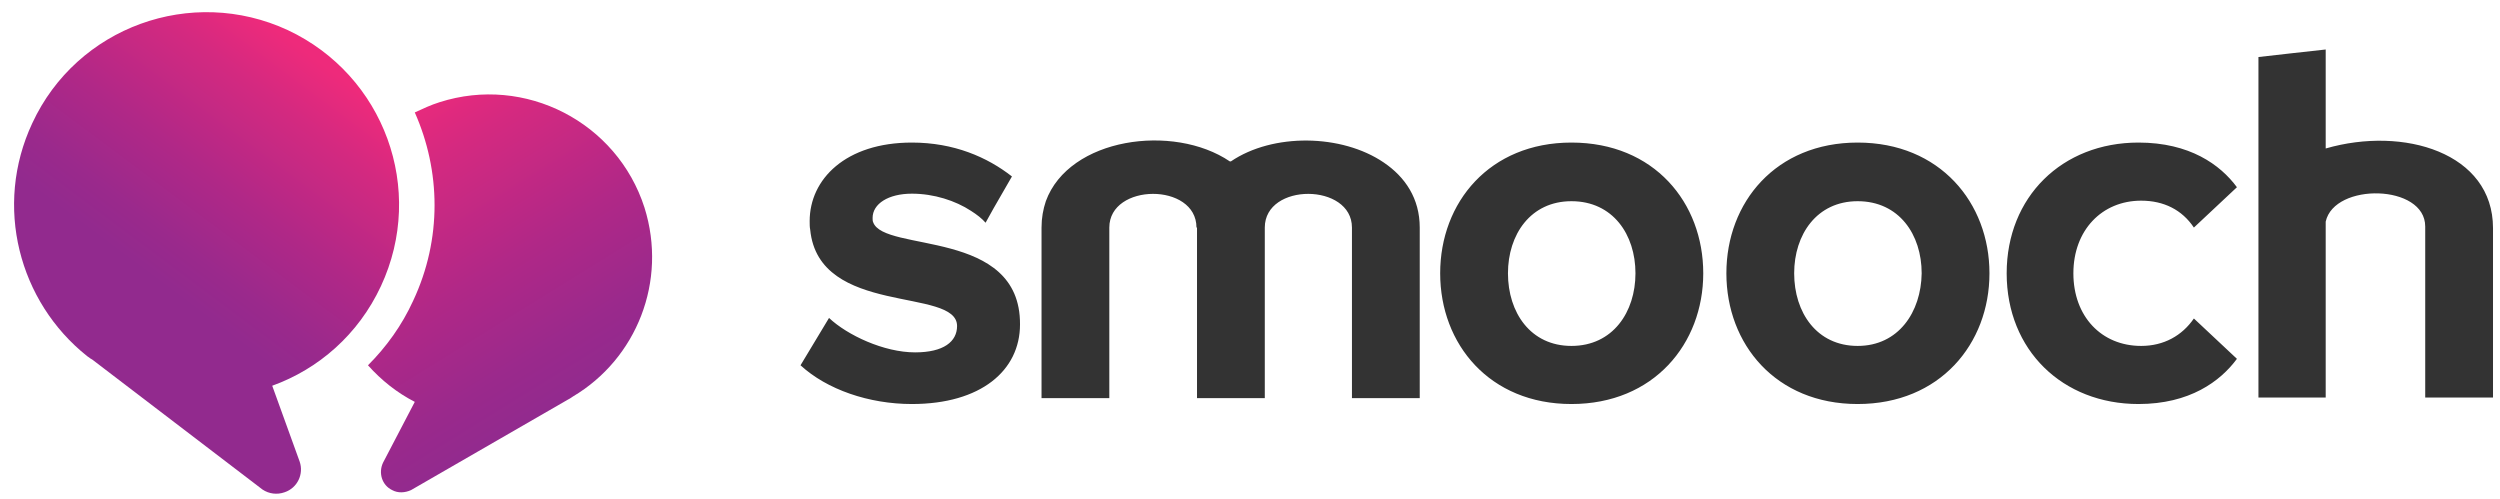
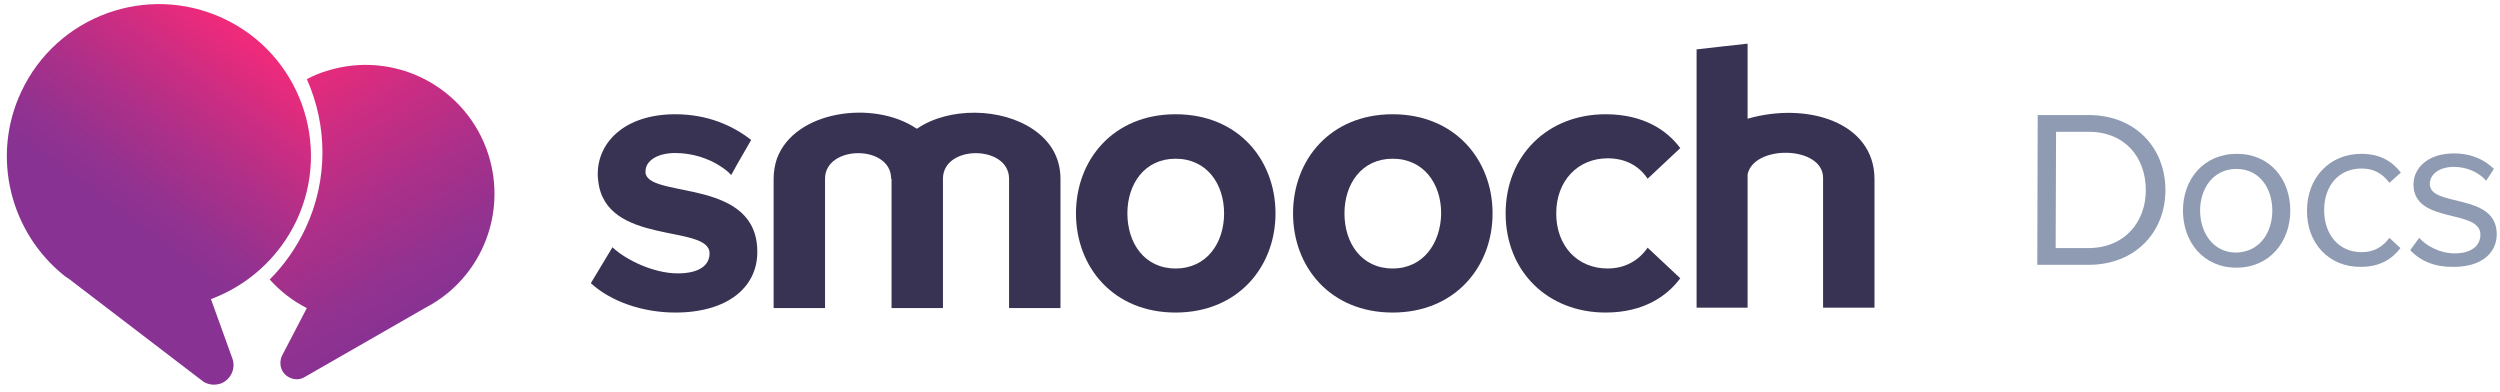
- <svg xmlns="http://www.w3.org/2000/svg" viewBox="0 0 464.7 92.7">
-   <linearGradient id="a" gradientUnits="userSpaceOnUse" x1="-5514.015" y1="-3.127" x2="-5471.149" y2="54.186" gradientTransform="matrix(-1 0 0 1 -5439.42 0)">
-     <stop offset=".291" stop-color="#EE2A7B" />
-     <stop offset=".442" stop-color="#D42980" />
-     <stop offset=".699" stop-color="#B02887" />
-     <stop offset=".892" stop-color="#9A298C" />
-     <stop offset="1" stop-color="#922A8E" />
-   </linearGradient>
-   <path fill="url(#a)" d="M6 22.9C14.3 5 35.6-2.7 53.5 5.6 71.4 14 79.2 35.2 70.8 53.2c-4.2 9-11.6 15.4-20.2 18.5l5.1 14.1c.8 2.3-.4 4.9-2.8 5.7-1.4.5-2.9.3-4.1-.5L17.1 66.8c-.1 0-.1-.1-.2-.1l-.7-.5C3.5 56.1-1.2 38.3 6 22.9z" />
-   <linearGradient id="b" gradientUnits="userSpaceOnUse" x1="103.151" y1="75.487" x2="61.036" y2="7.558">
-     <stop offset="0" stop-color="#922A8E" />
-     <stop offset=".121" stop-color="#9A298C" />
-     <stop offset=".341" stop-color="#B02887" />
-     <stop offset=".63" stop-color="#D42980" />
-     <stop offset=".801" stop-color="#EE2A7B" />
-   </linearGradient>
-   <path fill="url(#b)" d="M119.8 38.6C114.7 22.7 97.6 13.9 81.7 19c-1.6.5-3.1 1.2-4.6 1.9 4.8 10.8 5.1 23.5-.3 35-2.1 4.6-5 8.6-8.4 12 2.5 2.8 5.4 5.1 8.7 6.8L71.2 86c-.9 1.9-.2 4.2 1.7 5.1 1.1.6 2.4.5 3.5 0l29.3-16.9c.1 0 .1-.1.2-.1l.6-.4c11.8-7 17.6-21.4 13.3-35.1z" />
-   <g fill="#333">
-     <path d="M162.3 41.3c-.1-.2-.1-.5-.1-.8 0-2.6 2.9-4.5 7.3-4.5 4.1 0 8.1 1.3 11 3.2 1.1.7 2 1.4 2.7 2.2l1.5-2.7 3.4-5.9c-4.6-3.6-10.8-6.3-18.6-6.3-12.3 0-19 6.8-19 14.6 0 .6 0 1.1.1 1.6 1.6 16.2 27.3 10.6 27.3 17.9 0 2.9-2.5 4.9-7.8 4.9-5.8 0-12.6-3.2-16-6.4l-5.3 8.8c4.9 4.5 12.7 7.2 20.7 7.2 12.8 0 20.1-6.2 20.1-14.8.1-17.9-25.3-13.3-27.3-19zM257.2 30.2c-7.8-5.3-20.6-5.5-28.4-.2h-.1-.1c-10.5-7.1-29.9-4.4-34.2 7.4-.5 1.5-.8 3.1-.8 4.9V74h12.6V42.3c0-8.3 16.2-8.4 16.2 0h.1V74h12.6V42.3c0-8.4 16.2-8.3 16.2 0V74h12.6V42.3c0-5.4-2.7-9.4-6.7-12.1zM398 37.3c4.2 0 7.6 1.7 9.8 5l8-7.5c-3.1-4.2-8.8-8.3-18.3-8.3-14.2 0-24.5 10.1-24.5 24.3 0 14.3 10.4 24.3 24.5 24.3 9.5 0 15.2-4.2 18.3-8.4l-8-7.5c-2.2 3.2-5.6 5.1-9.8 5.1-7.4 0-12.6-5.5-12.6-13.5s5.3-13.5 12.6-13.5zM432.3 27.6V9.2c-3.8.4-8 .9-12.5 1.4V73.9h12.5V41.2c1.6-7.3 18.5-7 18.5.9v31.8h12.6V42.4c0-14-16.6-19-31.1-14.8zM292.1 26.5c-15.2 0-24.4 11.1-24.4 24.3s9.2 24.3 24.4 24.3c15.3 0 24.5-11.2 24.5-24.3s-9.1-24.3-24.5-24.3zm0 37.8c-7.6 0-11.8-6.2-11.8-13.5 0-7.2 4.2-13.4 11.8-13.4 7.7 0 11.9 6.2 11.9 13.4s-4.2 13.5-11.9 13.5zM345.3 26.5c-15.2 0-24.4 11.1-24.4 24.3s9.2 24.3 24.4 24.3c15.3 0 24.5-11.2 24.5-24.3s-9.2-24.3-24.5-24.3zm0 37.8c-7.6 0-11.8-6.2-11.8-13.5 0-7.2 4.2-13.4 11.8-13.4 7.7 0 11.9 6.2 11.9 13.4-.1 7.2-4.3 13.5-11.9 13.5z" />
+ <svg xmlns="http://www.w3.org/2000/svg" version="1.1" id="Layer_1" x="0px" y="0px" viewBox="0 0 612.7 96" style="enable-background:new 0 0 612.7 96;" xml:space="preserve">
+   <style type="text/css">
+ 	.st0{fill:url(#SVGID_1_);}
+ 	.st1{fill:url(#SVGID_2_);}
+ 	.st2{fill:#383352;}
+ 	.st3{fill:#8E9BB2;}
+ </style>
+   <g>
+     <g>
+       <linearGradient id="SVGID_1_" gradientUnits="userSpaceOnUse" x1="-5672.061" y1="102.606" x2="-5627.396" y2="42.888" gradientTransform="matrix(-1 0 0 -1 -5595.42 98)">
+         <stop offset="0.291" style="stop-color:#EE2A7B" />
+         <stop offset="0.485" style="stop-color:#CB2D82" />
+         <stop offset="0.722" style="stop-color:#A7308A" />
+         <stop offset="0.901" style="stop-color:#913290" />
+         <stop offset="1" style="stop-color:#883293" />
+       </linearGradient>
+       <path class="st0" d="M5.2,22.5C13.9,3.9,36-4.2,54.7,4.5s26.7,30.9,18,49.5c-4.4,9.3-12.1,16-21,19.3L57,88c0.8,2.4-0.5,5.1-2.9,6    c-1.5,0.5-3.1,0.3-4.3-0.5l0,0L16.7,68.2c-0.1,0-0.1-0.1-0.2-0.1l-0.7-0.5l0,0C2.6,57.1-2.3,38.5,5.2,22.5z" />
+       <g>
+         <linearGradient id="SVGID_2_" gradientUnits="userSpaceOnUse" x1="102.397" y1="21.697" x2="58.515" y2="92.476" gradientTransform="matrix(1 0 0 -1 0 98)">
+           <stop offset="0" style="stop-color:#883293" />
+           <stop offset="0.112" style="stop-color:#913290" />
+           <stop offset="0.315" style="stop-color:#A7308A" />
+           <stop offset="0.582" style="stop-color:#CB2D82" />
+           <stop offset="0.801" style="stop-color:#EE2A7B" />
+         </linearGradient>
+         <path class="st1" d="M119.7,37.9c-5.3-16.6-23-25.8-39.7-20.5c-1.7,0.5-3.3,1.2-4.8,2c5,11.2,5.3,24.5-0.3,36.5     c-2.2,4.7-5.2,9-8.8,12.6c2.6,2.9,5.7,5.3,9.1,7l-6.1,11.7l0,0c-0.9,2-0.2,4.3,1.8,5.3c1.2,0.6,2.5,0.6,3.6,0l0,0L105,75     c0.1,0,0.1-0.1,0.2-0.1l0.7-0.4l0,0C118.2,67.2,124.2,52.1,119.7,37.9z" />
+       </g>
+     </g>
+     <g>
+       <path class="st2" d="M158.3,42.8c-0.1-0.2-0.1-0.5-0.1-0.8c0-2.6,2.9-4.5,7.3-4.5c4.1,0,8.1,1.3,11,3.2c1.1,0.7,2,1.4,2.7,2.2    l1.5-2.7l3.4-5.9c-4.6-3.6-10.8-6.3-18.6-6.3c-12.3,0-19,6.8-19,14.6c0,0.6,0,1.1,0.1,1.6c1.6,16.2,27.3,10.6,27.3,17.9    c0,2.9-2.5,4.9-7.8,4.9c-5.8,0-12.6-3.2-16-6.4l-5.3,8.8c4.9,4.5,12.7,7.2,20.7,7.2c12.8,0,20.1-6.2,20.1-14.8    C185.7,43.9,160.3,48.5,158.3,42.8z" />
+       <path class="st2" d="M253.2,31.7c-7.8-5.3-20.6-5.5-28.4-0.2c0,0,0,0-0.1,0c0,0,0,0-0.1,0c-10.5-7.1-29.9-4.4-34.2,7.4    c-0.5,1.5-0.8,3.1-0.8,4.9v31.7h12.6V43.8c0-8.3,16.2-8.4,16.2,0h0.1l0,0v31.7h12.6V43.8l0,0c0-8.4,16.2-8.3,16.2,0v31.7h12.6    V43.8C259.9,38.4,257.2,34.4,253.2,31.7z" />
+       <path class="st2" d="M394,38.8c4.2,0,7.6,1.7,9.8,5l8-7.5c-3.1-4.2-8.8-8.3-18.3-8.3C379.3,28,369,38.1,369,52.3    c0,14.3,10.4,24.3,24.5,24.3c9.5,0,15.2-4.2,18.3-8.4l-8-7.5c-2.2,3.2-5.6,5.1-9.8,5.1c-7.4,0-12.6-5.5-12.6-13.5    S386.7,38.8,394,38.8z" />
+       <path class="st2" d="M428.3,29.1V10.7c-3.8,0.4-8,0.9-12.5,1.4c0,5.8,0,23.1,0,23.1v40.2h12.5V42.7c1.6-7.3,18.5-7,18.5,0.9v31.8    h12.6V43.9C459.4,29.9,442.8,24.9,428.3,29.1z" />
+       <path class="st2" d="M288.1,28c-15.2,0-24.4,11.1-24.4,24.3s9.2,24.3,24.4,24.3c15.3,0,24.5-11.2,24.5-24.3S303.5,28,288.1,28z     M288.1,65.8c-7.6,0-11.8-6.2-11.8-13.5c0-7.2,4.2-13.4,11.8-13.4c7.7,0,11.9,6.2,11.9,13.4S295.8,65.8,288.1,65.8z" />
+       <path class="st2" d="M341.3,28c-15.2,0-24.4,11.1-24.4,24.3s9.2,24.3,24.4,24.3c15.3,0,24.5-11.2,24.5-24.3S356.6,28,341.3,28z     M341.3,65.8c-7.6,0-11.8-6.2-11.8-13.5c0-7.2,4.2-13.4,11.8-13.4c7.7,0,11.9,6.2,11.9,13.4C353.1,59.5,348.9,65.8,341.3,65.8z" />
+     </g>
+   </g>
+   <g>
+     <path class="st3" d="M499.3,64.9l0.1-36.7h12.5c11.4,0,18.8,8,18.8,18.4c0,10.4-7.5,18.3-18.8,18.3H499.3z M525.9,46.6   c0-7.9-5-14.3-14-14.3h-8l-0.1,28.5h8C520.7,60.8,525.9,54.4,525.9,46.6z" />
+     <path class="st3" d="M535,51.6c0-7.7,5.1-13.9,13.2-13.9s13.1,6.2,13.1,13.9c0,7.7-5.1,14-13.2,14S535,59.3,535,51.6z M556.9,51.6   c0-5.4-3.1-10.2-8.8-10.2c-5.7,0-8.9,4.8-8.9,10.2c0,5.4,3.2,10.3,8.8,10.3C553.8,61.8,556.9,57,556.9,51.6z" />
+     <path class="st3" d="M565.4,51.6c0-7.9,5.4-13.9,13.3-13.9c4.8,0,7.7,2,9.7,4.6l-2.8,2.5c-1.8-2.4-4-3.5-6.8-3.5   c-5.7,0-9.2,4.3-9.2,10.2c0,5.9,3.5,10.3,9.2,10.3c2.8,0,5-1.1,6.8-3.5l2.7,2.5c-2,2.6-4.9,4.6-9.7,4.6   C570.7,65.5,565.3,59.5,565.4,51.6z" />
+     <path class="st3" d="M590.7,61.3l2.2-3c1.8,2,5.1,3.8,8.7,3.8c4.1,0,6.3-1.9,6.3-4.6c0-6.4-16.4-2.5-16.4-12.3   c0-4.1,3.6-7.6,9.9-7.6c4.5,0,7.7,1.7,9.8,3.8l-1.9,2.9c-1.6-1.9-4.5-3.4-7.9-3.4c-3.6,0-5.9,1.8-5.9,4.2c0,5.8,16.4,2,16.4,12.3   c0,4.5-3.6,8-10.5,8C597.1,65.5,593.4,64.2,590.7,61.3z" />
  </g>
</svg>
